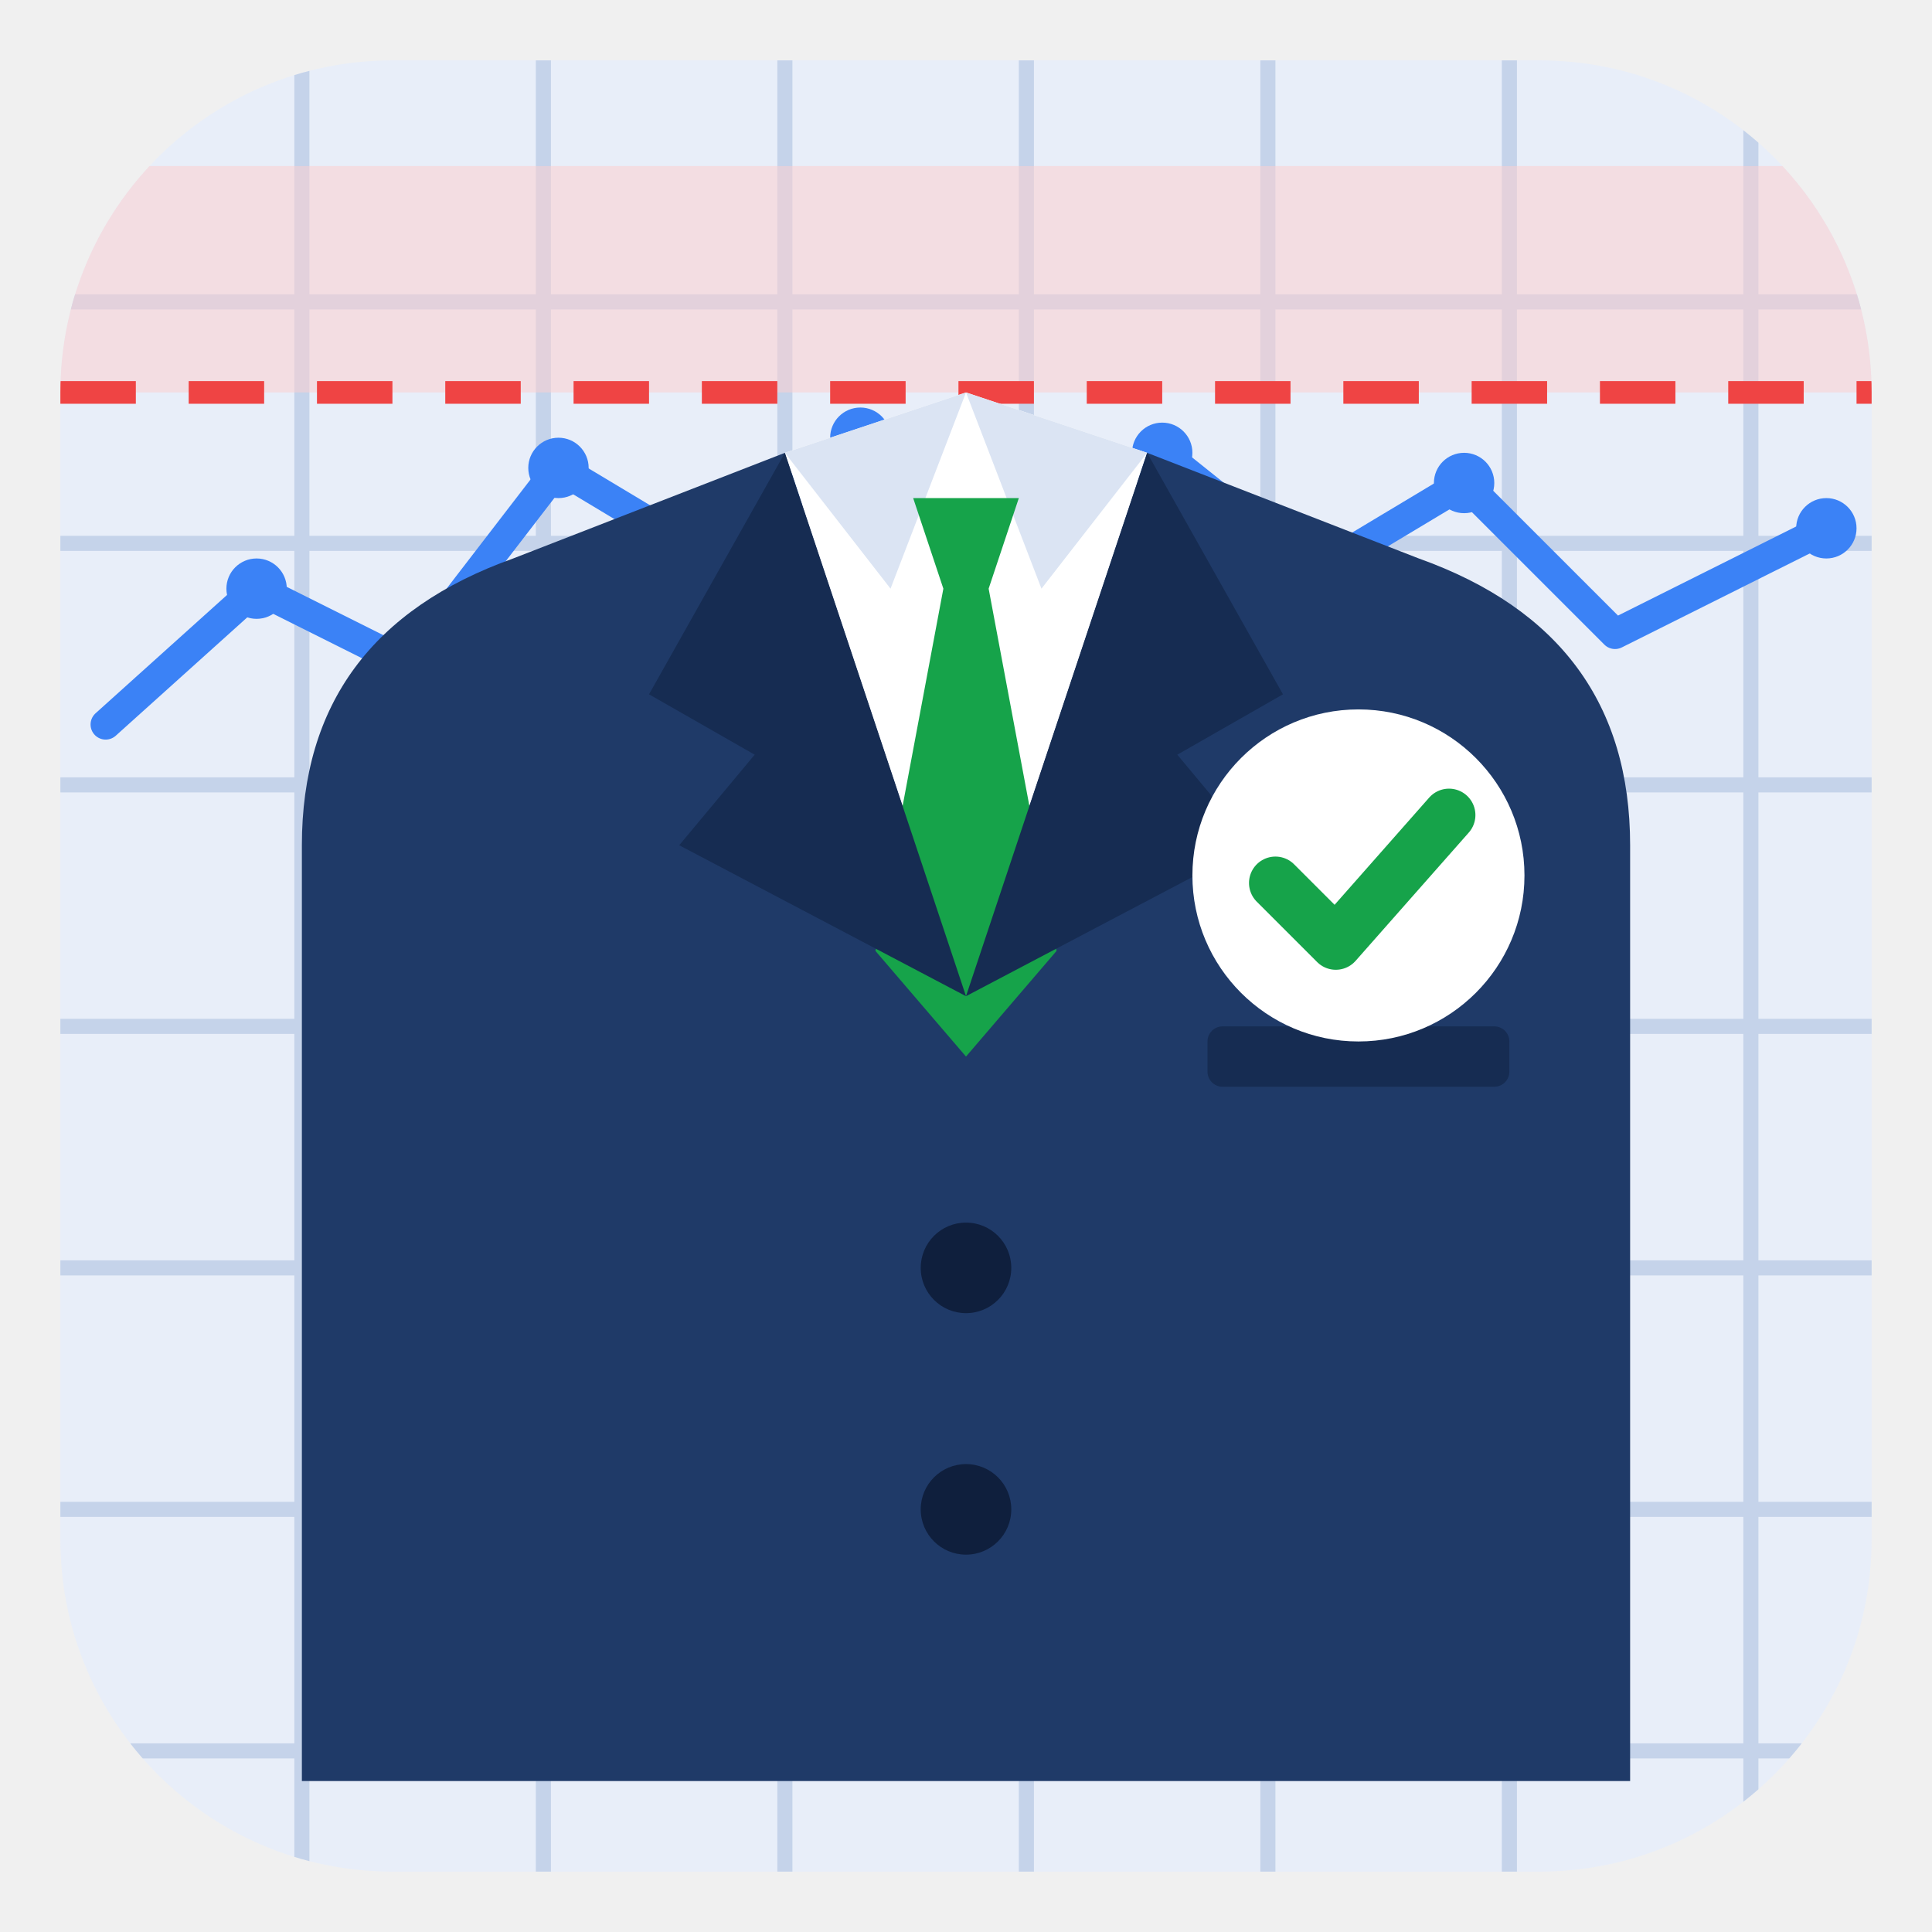
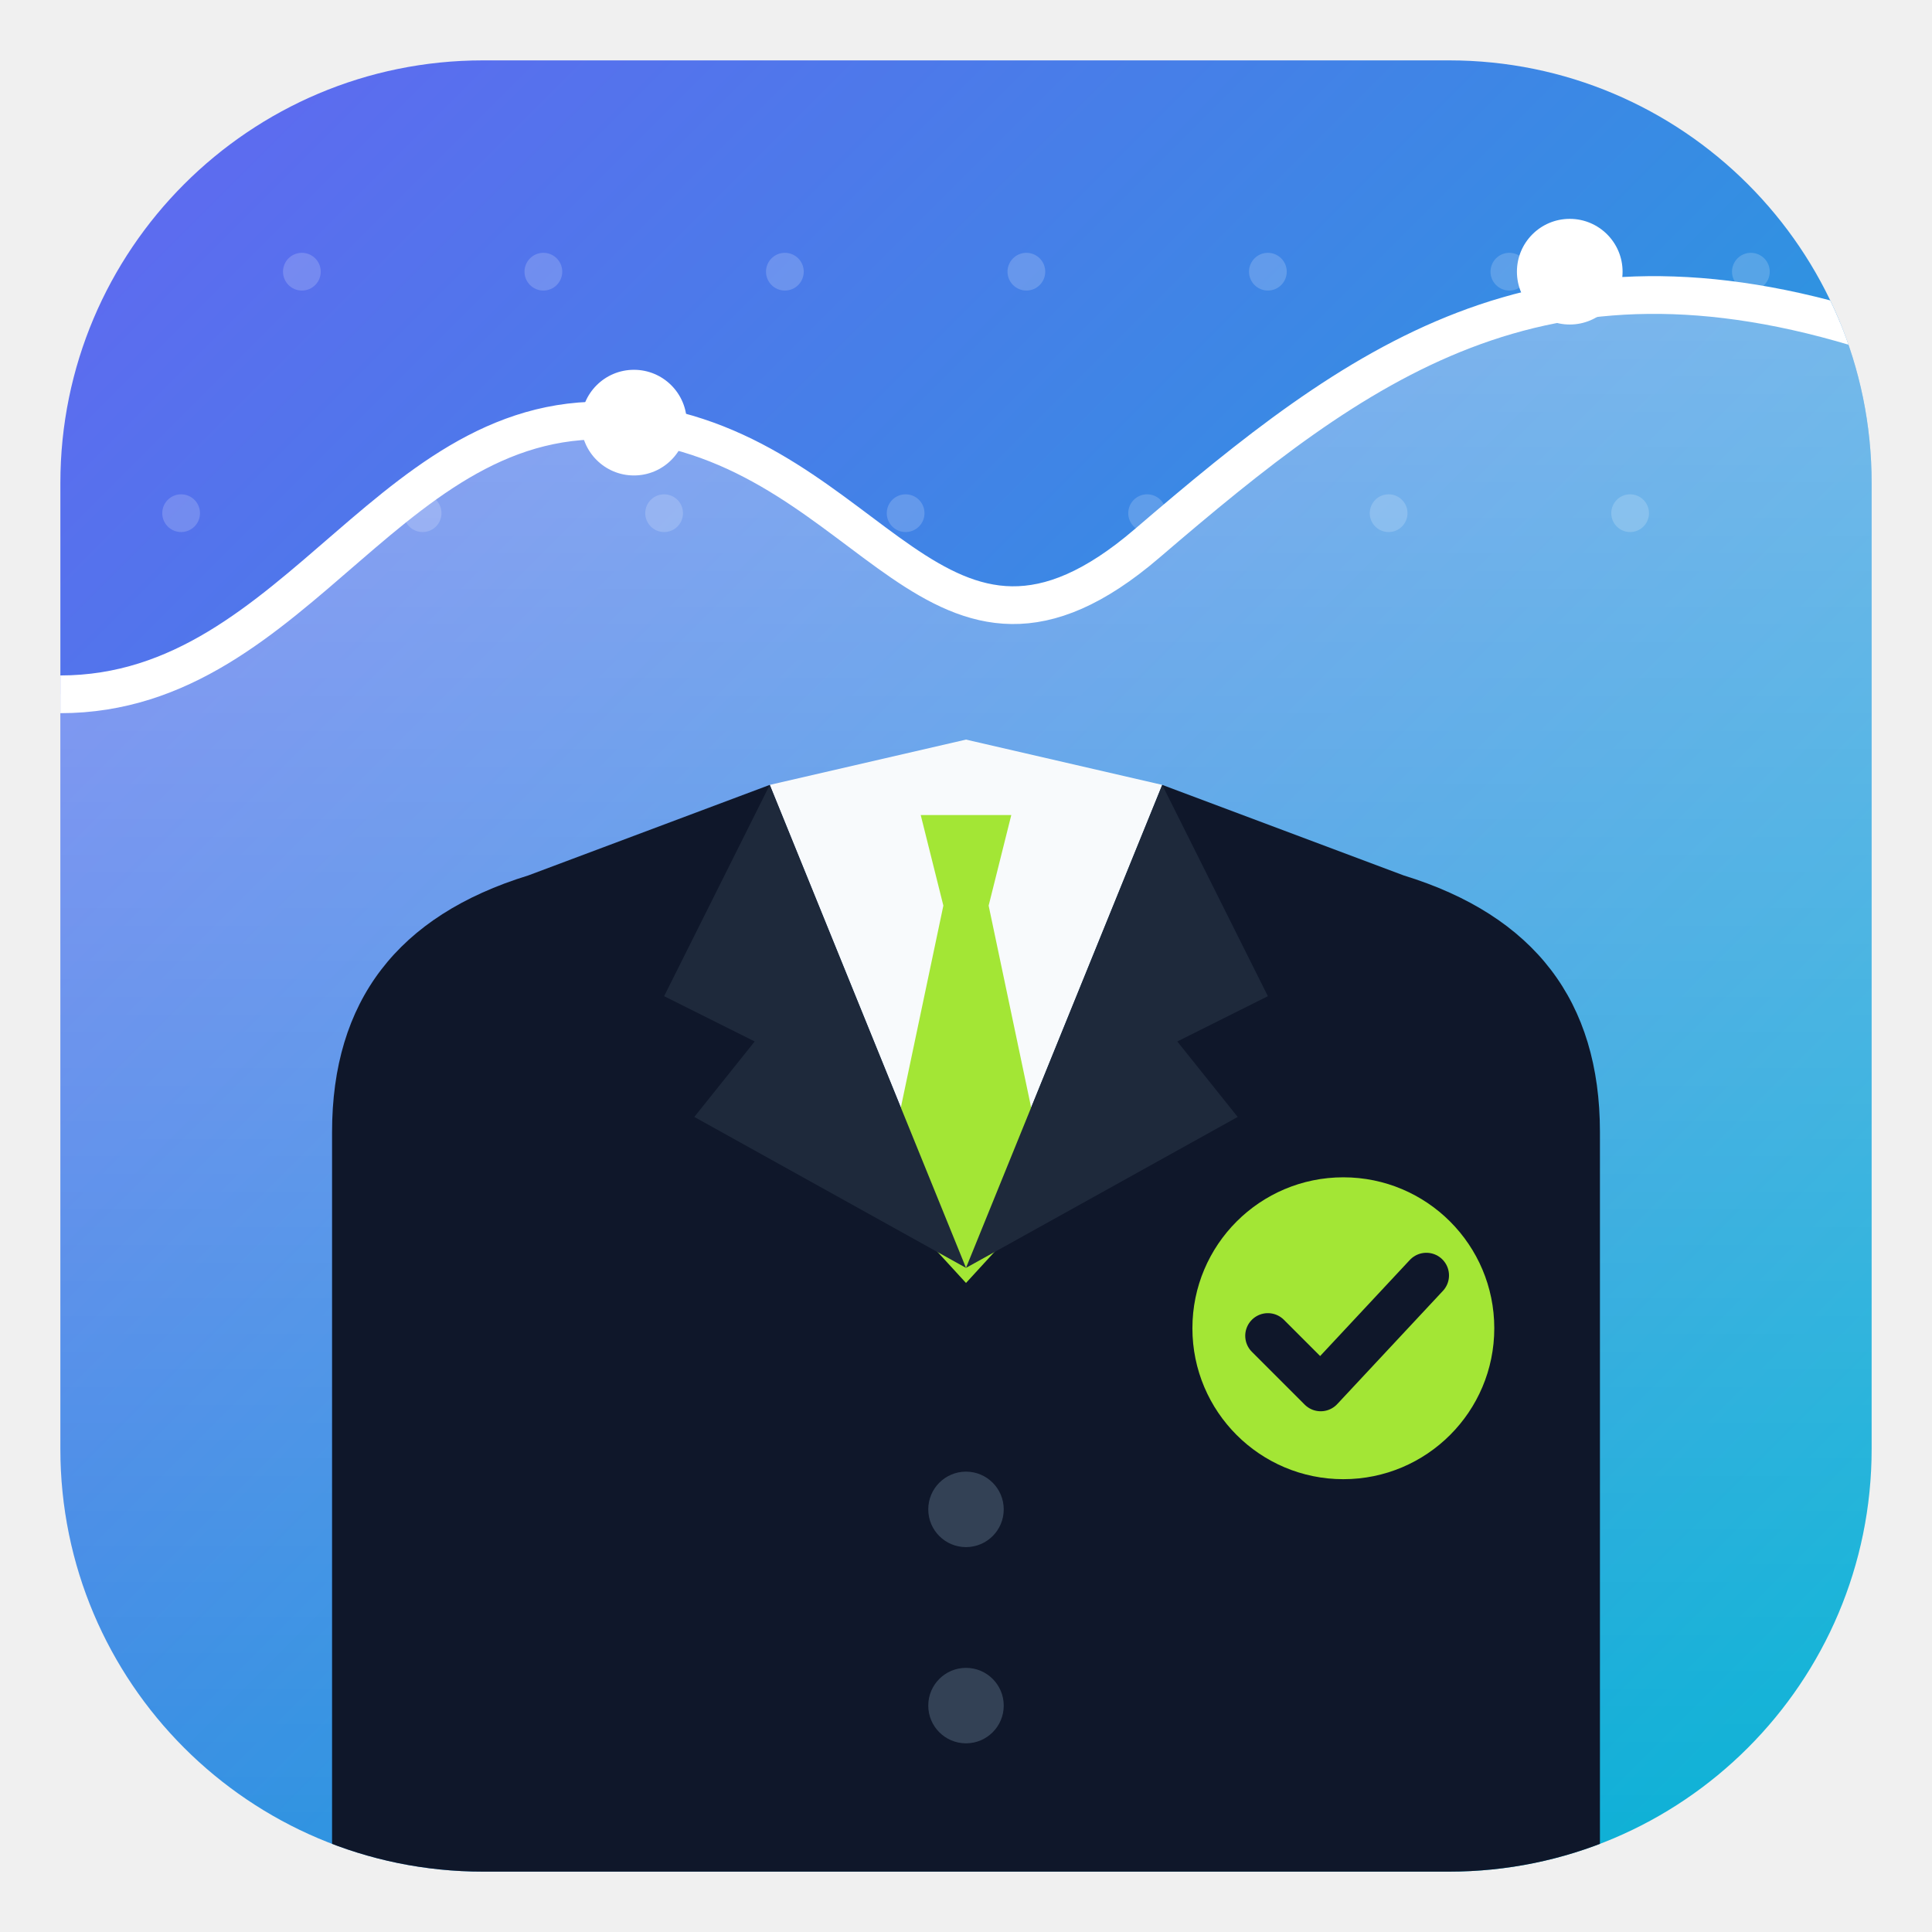
<svg xmlns="http://www.w3.org/2000/svg" width="256" height="256" viewBox="0 0 256 256">
  <defs>
+     <linearGradient id="bg" x1="0" y1="0" x2="1" y2="1">
+       <stop offset="0" stop-color="#6366f1" />
+       <stop offset="1" stop-color="#06b6d4" />
+     </linearGradient>
+     <linearGradient id="area" x1="0" y1="0" x2="0" y2="1">
+       <stop offset="0" stop-color="#ffffff" stop-opacity="0.35" />
+       <stop offset="1" stop-color="#ffffff" stop-opacity="0" />
+     </linearGradient>
    <clipPath id="tile">
-       <rect x="8" y="8" width="240" height="240" rx="44" />
+       <rect x="8" y="8" width="240" height="240" rx="56" />
    </clipPath>
  </defs>
-   <rect x="8" y="8" width="240" height="240" rx="44" fill="#e8eef9" />
+   <rect x="8" y="8" width="240" height="240" rx="56" fill="url(#bg)" />
  <g clip-path="url(#tile)">
-     <g stroke="#c5d3ea" stroke-width="2">
-       <path d="M8 40 H248 M8 72 H248 M8 104 H248 M8 136 H248 M8 168 H248 M8 200 H248 M8 232 H248" />
-       <path d="M40 8 V248 M72 8 V248 M104 8 V248 M136 8 V248 M168 8 V248 M200 8 V248 M232 8 V248" />
+     <g fill="#ffffff" fill-opacity="0.18">
+       <circle cx="40" cy="36" r="2.5" />
+       <circle cx="72" cy="36" r="2.5" />
+       <circle cx="104" cy="36" r="2.5" />
+       <circle cx="136" cy="36" r="2.5" />
+       <circle cx="168" cy="36" r="2.5" />
+       <circle cx="200" cy="36" r="2.5" />
+       <circle cx="232" cy="36" r="2.5" />
+       <circle cx="24" cy="68" r="2.5" />
+       <circle cx="56" cy="68" r="2.5" />
+       <circle cx="88" cy="68" r="2.5" />
+       <circle cx="120" cy="68" r="2.5" />
+       <circle cx="152" cy="68" r="2.5" />
+       <circle cx="184" cy="68" r="2.5" />
+       <circle cx="216" cy="68" r="2.5" />
    </g>
-     <rect x="8" y="22" width="240" height="30" fill="#fbcfcf" fill-opacity="0.55" />
-     <path d="M8 52 H248" stroke="#ef4444" stroke-width="3" stroke-dasharray="10 7" />
-     <polyline points="14,96 34,78 54,88 74,62 94,74 114,58 134,70 154,60 174,76 194,64 214,84 242,70" fill="none" stroke="#3b82f6" stroke-width="4" stroke-linejoin="round" stroke-linecap="round" />
-     <g fill="#3b82f6">
-       <circle cx="34" cy="78" r="4" />
-       <circle cx="74" cy="62" r="4" />
-       <circle cx="114" cy="58" r="4" />
-       <circle cx="154" cy="60" r="4" />
-       <circle cx="194" cy="64" r="4" />
-       <circle cx="242" cy="70" r="4" />
-     </g>
+     <path d="M8 92 C40 92 52 52 84 56 S124 96 152 72 S204 30 248 44 L248 248 L8 248 Z" fill="url(#area)" />
+     <path d="M8 92 C40 92 52 52 84 56 S124 96 152 72 S204 30 248 44" fill="none" stroke="#ffffff" stroke-width="5" stroke-linecap="round" />
+     <circle cx="84" cy="56" r="7" fill="#ffffff" />
+     <circle cx="208" cy="36" r="7" fill="#ffffff" />
+     <path d="M44 256 L44 150 Q44 124 70 116 L102 104 L128 168 L154 104 L186 116 Q212 124 212 150 L212 256 Z" fill="#0f172a" />
+     <path d="M102 104 L128 98 L154 104 L128 168 Z" fill="#f8fafc" />
+     <path d="M122 108 L134 108 L131 120 L139 158 L128 170 L117 158 L125 120 Z" fill="#a3e635" />
+     <path d="M102 104 L88 132 L100 138 L92 148 L128 168 Z" fill="#1e293b" />
+     <path d="M154 104 L168 132 L156 138 L164 148 L128 168 Z" fill="#1e293b" />
+     <circle cx="178" cy="176" r="20" fill="#a3e635" />
+     <polyline points="168,177 175,184 189,169" fill="none" stroke="#0f172a" stroke-width="6" stroke-linecap="round" stroke-linejoin="round" />
+     <circle cx="128" cy="200" r="5" fill="#334155" />
+     <circle cx="128" cy="226" r="5" fill="#334155" />
  </g>
-   <path d="M40 236 L40 112 Q40 84 68 74 L104 60 L128 132 L152 60 L188 74 Q216 84 216 112 L216 236 Z" fill="#1f3a68" />
-   <path d="M104 60 L128 52 L152 60 L128 132 Z" fill="#ffffff" />
-   <path d="M104 60 L128 52 L118 78 Z M152 60 L128 52 L138 78 Z" fill="#dbe4f3" />
-   <path d="M121 66 L135 66 L131 78 L140 126 L128 140 L116 126 L125 78 Z" fill="#16a34a" />
-   <path d="M104 60 L86 92 L100 100 L90 112 L128 132 Z" fill="#162c52" />
-   <path d="M152 60 L170 92 L156 100 L166 112 L128 132 Z" fill="#162c52" />
-   <circle cx="128" cy="168" r="6" fill="#0f1f3d" />
-   <circle cx="128" cy="200" r="6" fill="#0f1f3d" />
-   <rect x="160" y="136" width="40" height="8" rx="2" fill="#162c52" />
-   <circle cx="180" cy="116" r="22" fill="#ffffff" />
-   <polyline points="169,117 177,125 192,108" fill="none" stroke="#16a34a" stroke-width="7" stroke-linecap="round" stroke-linejoin="round" />
</svg>
